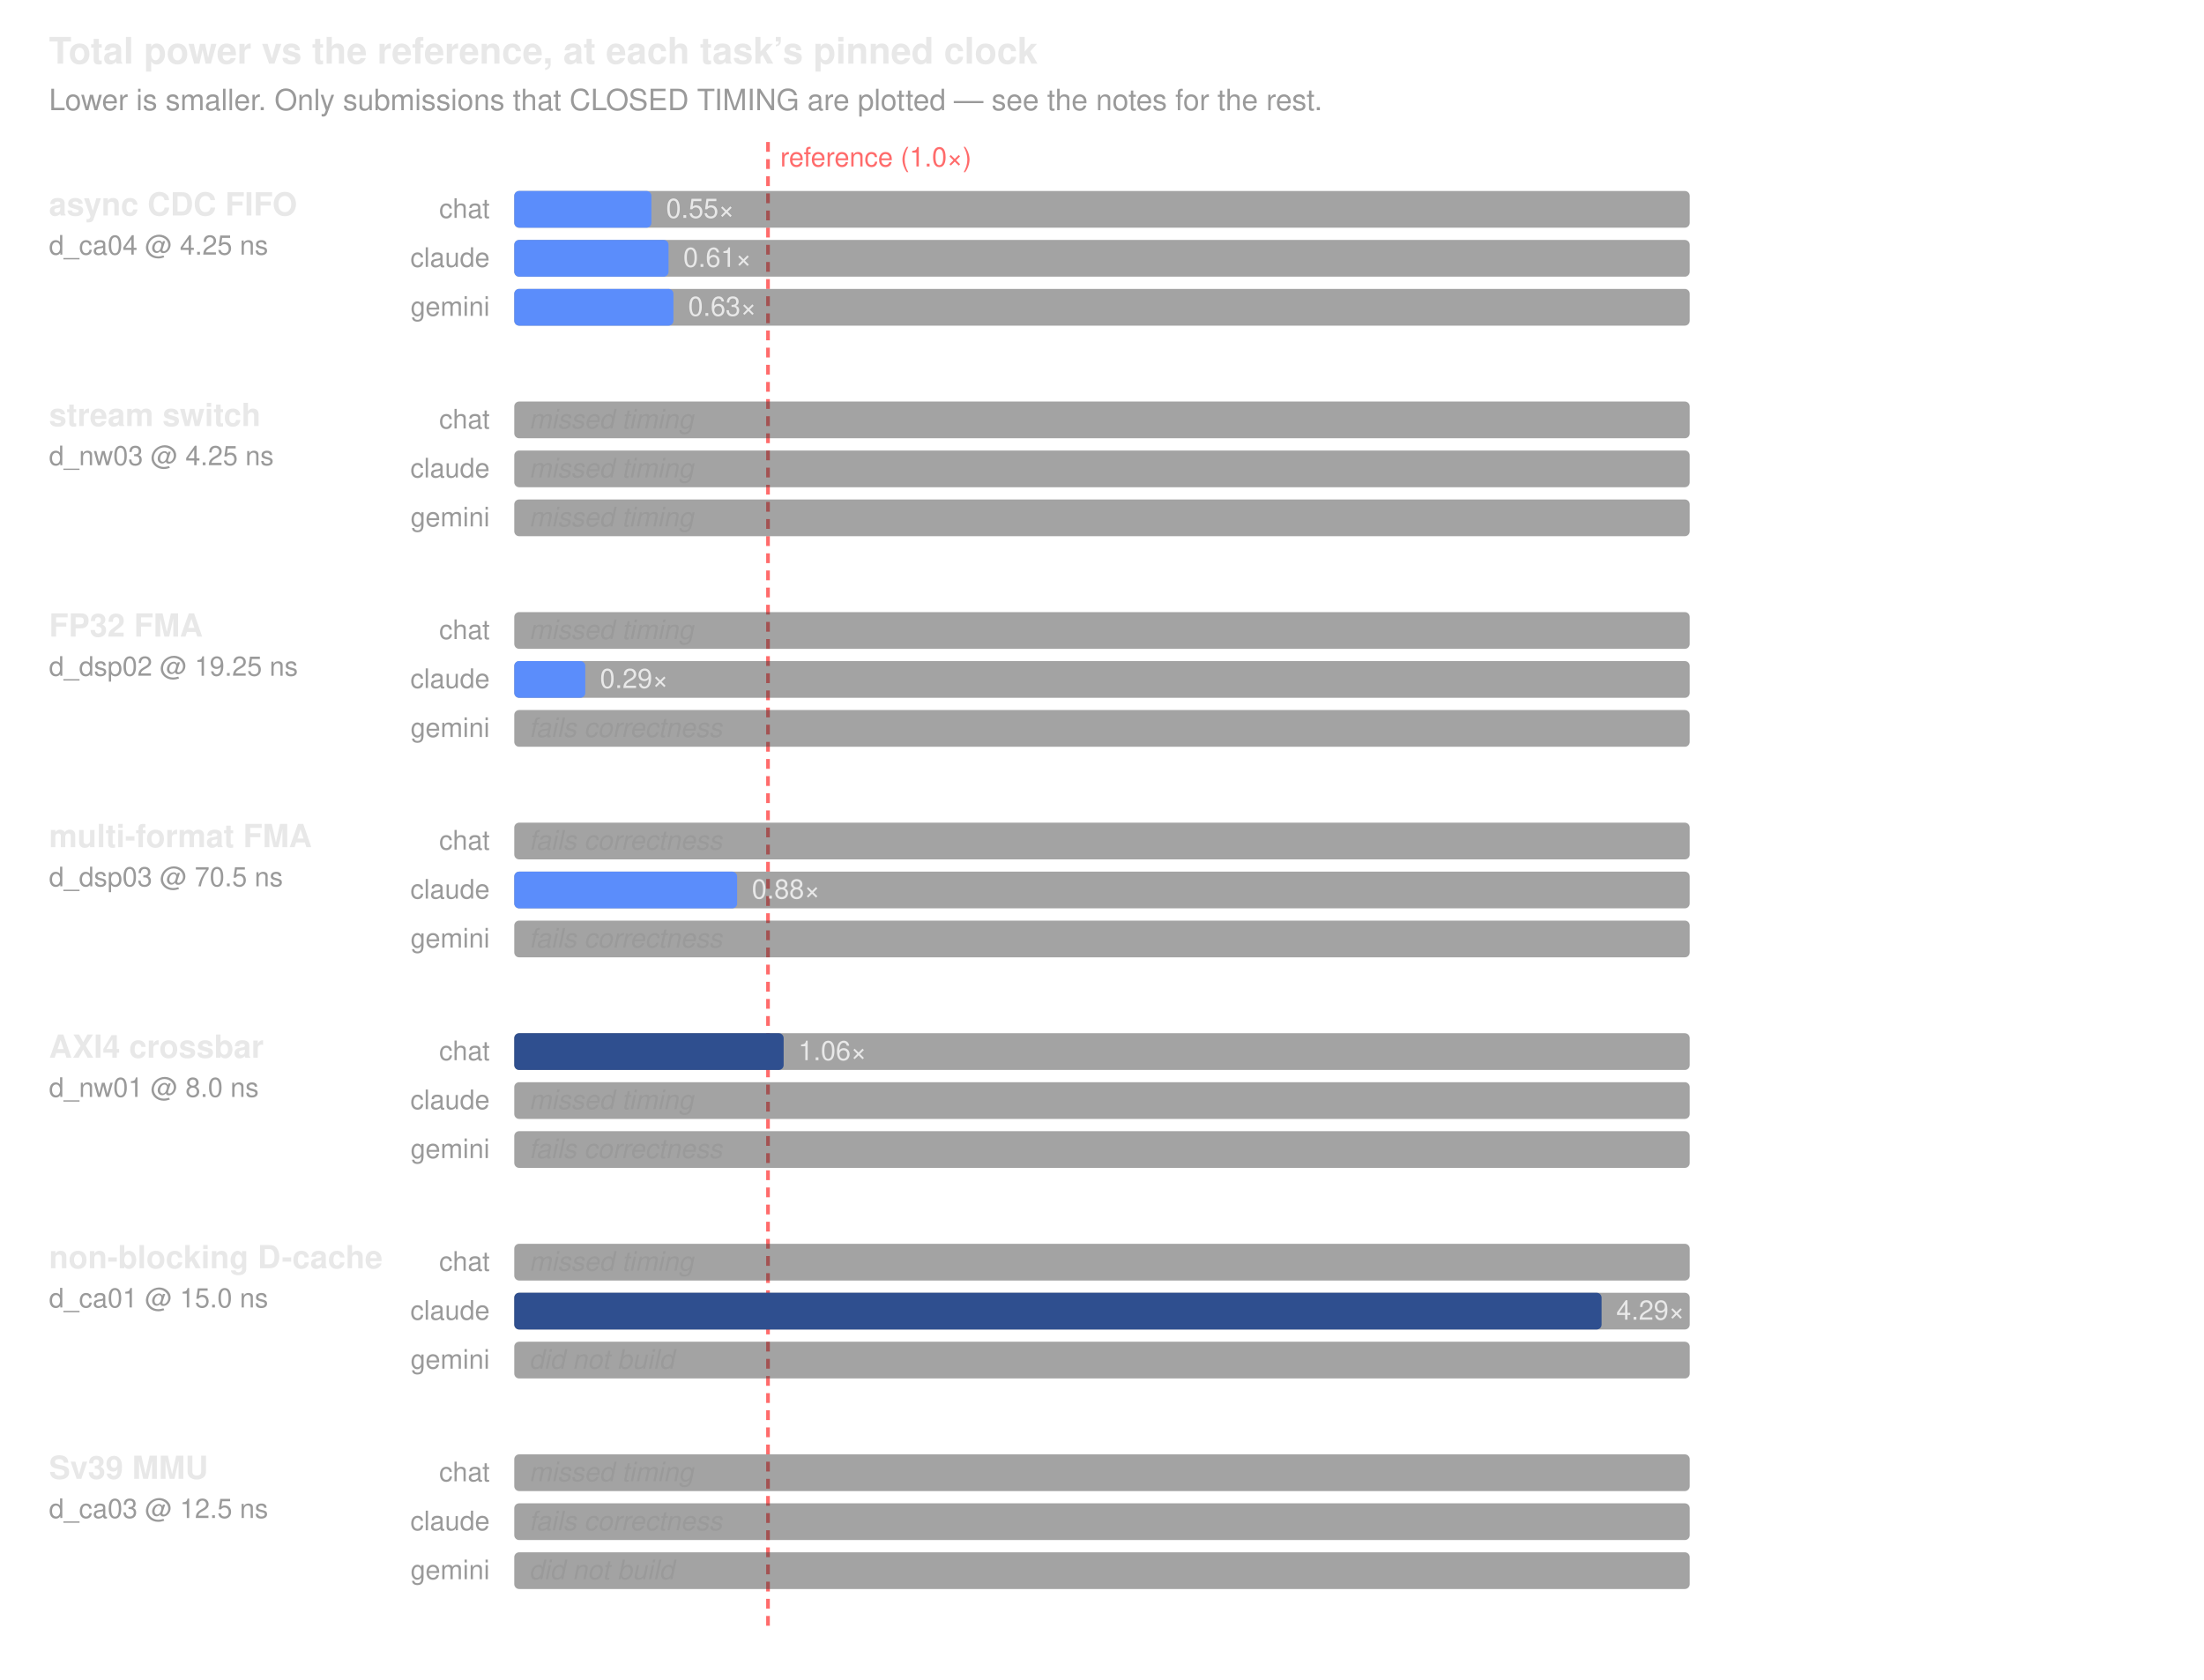
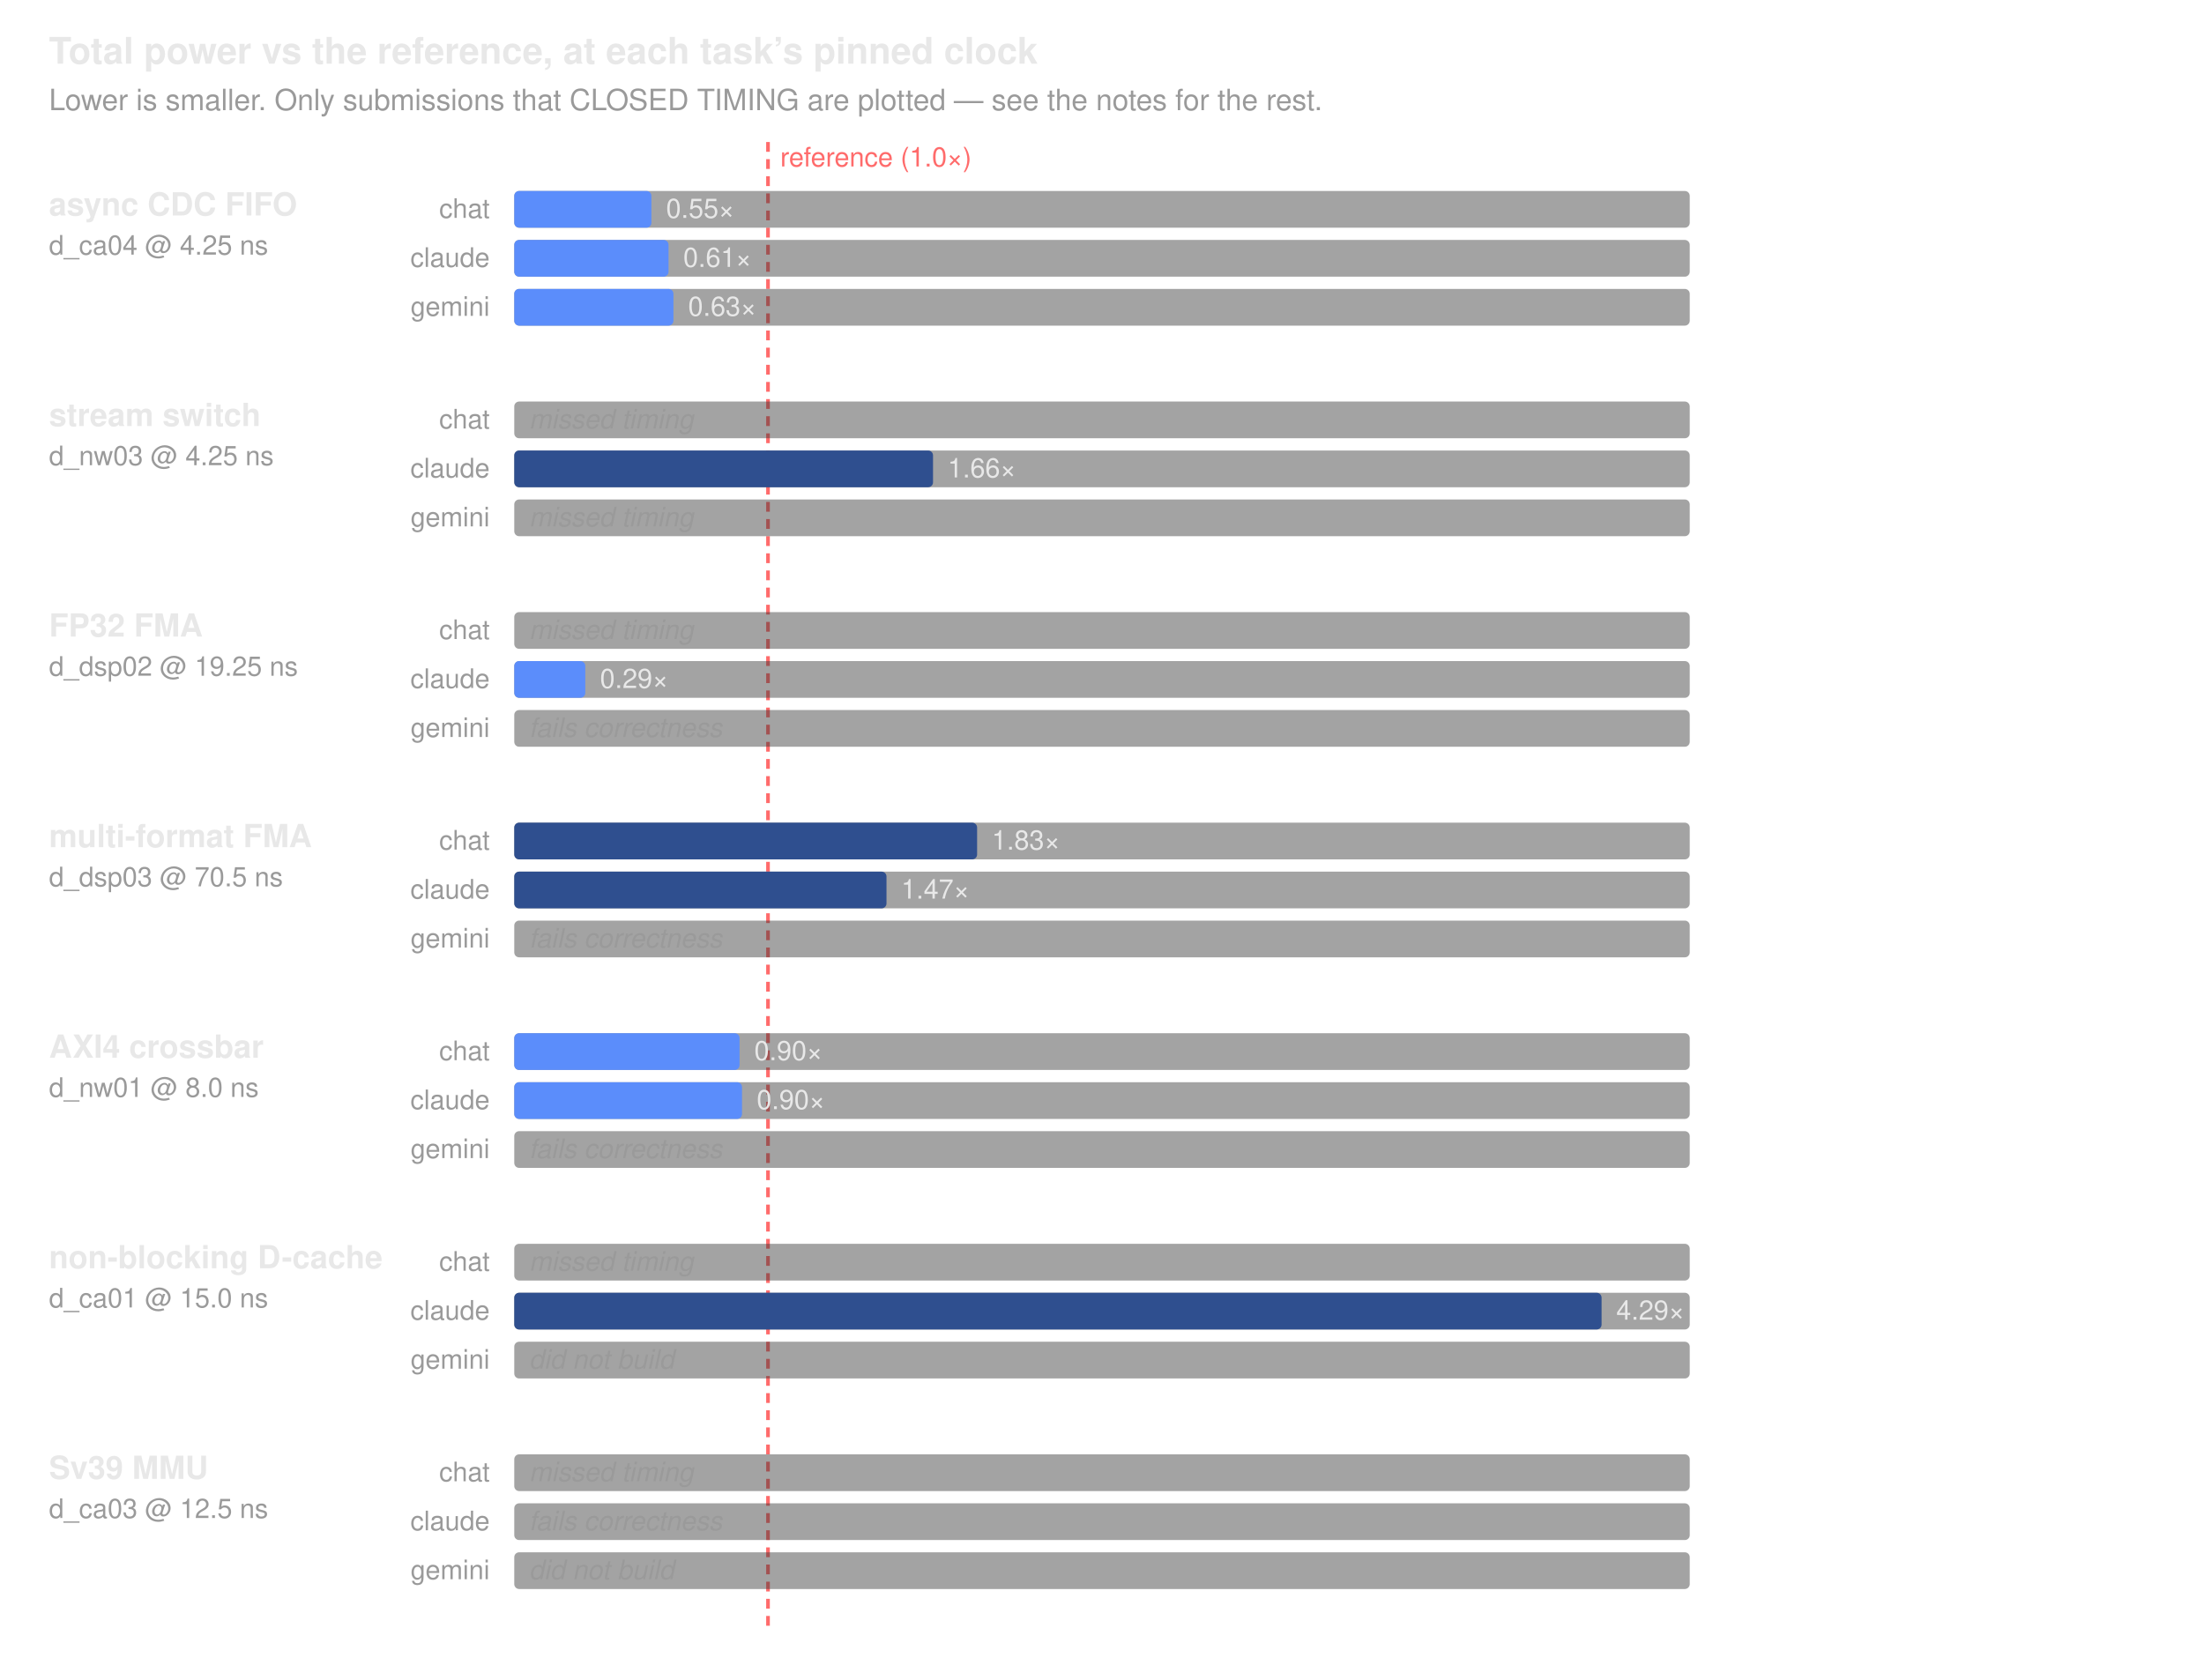
<svg xmlns="http://www.w3.org/2000/svg" viewBox="0 0 900 686" font-family="-apple-system,BlinkMacSystemFont,Segoe UI,Helvetica,Arial,sans-serif">
  <rect width="900" height="686" fill="none" />
  <text x="20" y="26" fill="#e8e8e8" font-size="15" font-weight="600">Total power vs the reference, at each task’s pinned clock</text>
  <text x="20" y="45" fill="#9a9a9a" font-size="12">Lower is smaller. Only submissions that CLOSED TIMING are plotted — see the notes for the rest.</text>
  <line x1="313.613" y1="58" x2="313.613" y2="666" stroke="#ff6b6b" stroke-width="1.5" stroke-dasharray="4 3" />
  <text x="318.613" y="68" fill="#ff6b6b" font-size="11">reference (1.0×)</text>
  <text x="20" y="88" fill="#e8e8e8" font-size="13" font-weight="600">async CDC FIFO</text>
  <text x="20" y="104" fill="#9a9a9a" font-size="11">d_ca04 @ 4.25 ns</text>
  <text x="200" y="89" fill="#9a9a9a" font-size="11" text-anchor="end">chat</text>
  <rect x="210" y="78" width="480" height="15" rx="2" fill="#333" opacity="0.45" />
  <rect x="210" y="78" width="56" height="15" rx="2" fill="#5b8dfb" />
  <text x="272" y="89" fill="#e8e8e8" font-size="11">0.55×</text>
  <text x="200" y="109" fill="#9a9a9a" font-size="11" text-anchor="end">claude</text>
  <rect x="210" y="98" width="480" height="15" rx="2" fill="#333" opacity="0.45" />
  <rect x="210" y="98" width="63" height="15" rx="2" fill="#5b8dfb" />
  <text x="279" y="109" fill="#e8e8e8" font-size="11">0.61×</text>
  <text x="200" y="129" fill="#9a9a9a" font-size="11" text-anchor="end">gemini</text>
  <rect x="210" y="118" width="480" height="15" rx="2" fill="#333" opacity="0.45" />
  <rect x="210" y="118" width="65" height="15" rx="2" fill="#5b8dfb" />
  <text x="281" y="129" fill="#e8e8e8" font-size="11">0.63×</text>
  <text x="20" y="174" fill="#e8e8e8" font-size="13" font-weight="600">stream switch</text>
  <text x="20" y="190" fill="#9a9a9a" font-size="11">d_nw03 @ 4.25 ns</text>
  <text x="200" y="175" fill="#9a9a9a" font-size="11" text-anchor="end">chat</text>
  <rect x="210" y="164" width="480" height="15" rx="2" fill="#333" opacity="0.45" />
  <text x="216" y="175" fill="#9a9a9a" font-size="11" font-style="italic">missed timing</text>
  <text x="200" y="195" fill="#9a9a9a" font-size="11" text-anchor="end">claude</text>
  <rect x="210" y="184" width="480" height="15" rx="2" fill="#333" opacity="0.45" />
-   <text x="216" y="195" fill="#9a9a9a" font-size="11" font-style="italic">missed timing</text>
+   <rect x="210" y="184" width="171" height="15" rx="2" fill="#2f4f8f" />
+   <text x="387" y="195" fill="#e8e8e8" font-size="11">1.66×</text>
  <text x="200" y="215" fill="#9a9a9a" font-size="11" text-anchor="end">gemini</text>
  <rect x="210" y="204" width="480" height="15" rx="2" fill="#333" opacity="0.45" />
  <text x="216" y="215" fill="#9a9a9a" font-size="11" font-style="italic">missed timing</text>
  <text x="20" y="260" fill="#e8e8e8" font-size="13" font-weight="600">FP32 FMA</text>
  <text x="20" y="276" fill="#9a9a9a" font-size="11">d_dsp02 @ 19.25 ns</text>
  <text x="200" y="261" fill="#9a9a9a" font-size="11" text-anchor="end">chat</text>
  <rect x="210" y="250" width="480" height="15" rx="2" fill="#333" opacity="0.45" />
  <text x="216" y="261" fill="#9a9a9a" font-size="11" font-style="italic">missed timing</text>
  <text x="200" y="281" fill="#9a9a9a" font-size="11" text-anchor="end">claude</text>
  <rect x="210" y="270" width="480" height="15" rx="2" fill="#333" opacity="0.45" />
  <rect x="210" y="270" width="29" height="15" rx="2" fill="#5b8dfb" />
  <text x="245" y="281" fill="#e8e8e8" font-size="11">0.29×</text>
  <text x="200" y="301" fill="#9a9a9a" font-size="11" text-anchor="end">gemini</text>
  <rect x="210" y="290" width="480" height="15" rx="2" fill="#333" opacity="0.45" />
  <text x="216" y="301" fill="#9a9a9a" font-size="11" font-style="italic">fails correctness</text>
  <text x="20" y="346" fill="#e8e8e8" font-size="13" font-weight="600">multi-format FMA</text>
  <text x="20" y="362" fill="#9a9a9a" font-size="11">d_dsp03 @ 70.5 ns</text>
  <text x="200" y="347" fill="#9a9a9a" font-size="11" text-anchor="end">chat</text>
  <rect x="210" y="336" width="480" height="15" rx="2" fill="#333" opacity="0.45" />
-   <text x="216" y="347" fill="#9a9a9a" font-size="11" font-style="italic">fails correctness</text>
+   <rect x="210" y="336" width="189" height="15" rx="2" fill="#2f4f8f" />
+   <text x="405" y="347" fill="#e8e8e8" font-size="11">1.83×</text>
  <text x="200" y="367" fill="#9a9a9a" font-size="11" text-anchor="end">claude</text>
  <rect x="210" y="356" width="480" height="15" rx="2" fill="#333" opacity="0.45" />
-   <rect x="210" y="356" width="91" height="15" rx="2" fill="#5b8dfb" />
-   <text x="307" y="367" fill="#e8e8e8" font-size="11">0.88×</text>
+   <rect x="210" y="356" width="152" height="15" rx="2" fill="#2f4f8f" />
+   <text x="368" y="367" fill="#e8e8e8" font-size="11">1.47×</text>
  <text x="200" y="387" fill="#9a9a9a" font-size="11" text-anchor="end">gemini</text>
  <rect x="210" y="376" width="480" height="15" rx="2" fill="#333" opacity="0.45" />
  <text x="216" y="387" fill="#9a9a9a" font-size="11" font-style="italic">fails correctness</text>
  <text x="20" y="432" fill="#e8e8e8" font-size="13" font-weight="600">AXI4 crossbar</text>
  <text x="20" y="448" fill="#9a9a9a" font-size="11">d_nw01 @ 8.0 ns</text>
  <text x="200" y="433" fill="#9a9a9a" font-size="11" text-anchor="end">chat</text>
  <rect x="210" y="422" width="480" height="15" rx="2" fill="#333" opacity="0.45" />
-   <rect x="210" y="422" width="110" height="15" rx="2" fill="#2f4f8f" />
-   <text x="326" y="433" fill="#e8e8e8" font-size="11">1.06×</text>
+   <rect x="210" y="422" width="92" height="15" rx="2" fill="#5b8dfb" />
+   <text x="308" y="433" fill="#e8e8e8" font-size="11">0.90×</text>
  <text x="200" y="453" fill="#9a9a9a" font-size="11" text-anchor="end">claude</text>
  <rect x="210" y="442" width="480" height="15" rx="2" fill="#333" opacity="0.45" />
-   <text x="216" y="453" fill="#9a9a9a" font-size="11" font-style="italic">missed timing</text>
+   <rect x="210" y="442" width="93" height="15" rx="2" fill="#5b8dfb" />
+   <text x="309" y="453" fill="#e8e8e8" font-size="11">0.90×</text>
  <text x="200" y="473" fill="#9a9a9a" font-size="11" text-anchor="end">gemini</text>
  <rect x="210" y="462" width="480" height="15" rx="2" fill="#333" opacity="0.45" />
  <text x="216" y="473" fill="#9a9a9a" font-size="11" font-style="italic">fails correctness</text>
  <text x="20" y="518" fill="#e8e8e8" font-size="13" font-weight="600">non-blocking D-cache</text>
  <text x="20" y="534" fill="#9a9a9a" font-size="11">d_ca01 @ 15.0 ns</text>
  <text x="200" y="519" fill="#9a9a9a" font-size="11" text-anchor="end">chat</text>
  <rect x="210" y="508" width="480" height="15" rx="2" fill="#333" opacity="0.45" />
  <text x="216" y="519" fill="#9a9a9a" font-size="11" font-style="italic">missed timing</text>
  <text x="200" y="539" fill="#9a9a9a" font-size="11" text-anchor="end">claude</text>
  <rect x="210" y="528" width="480" height="15" rx="2" fill="#333" opacity="0.45" />
  <rect x="210" y="528" width="444" height="15" rx="2" fill="#2f4f8f" />
  <text x="660" y="539" fill="#e8e8e8" font-size="11">4.29×</text>
  <text x="200" y="559" fill="#9a9a9a" font-size="11" text-anchor="end">gemini</text>
  <rect x="210" y="548" width="480" height="15" rx="2" fill="#333" opacity="0.45" />
  <text x="216" y="559" fill="#9a9a9a" font-size="11" font-style="italic">did not build</text>
  <text x="20" y="604" fill="#e8e8e8" font-size="13" font-weight="600">Sv39 MMU</text>
  <text x="20" y="620" fill="#9a9a9a" font-size="11">d_ca03 @ 12.5 ns</text>
  <text x="200" y="605" fill="#9a9a9a" font-size="11" text-anchor="end">chat</text>
  <rect x="210" y="594" width="480" height="15" rx="2" fill="#333" opacity="0.45" />
  <text x="216" y="605" fill="#9a9a9a" font-size="11" font-style="italic">missed timing</text>
  <text x="200" y="625" fill="#9a9a9a" font-size="11" text-anchor="end">claude</text>
  <rect x="210" y="614" width="480" height="15" rx="2" fill="#333" opacity="0.45" />
  <text x="216" y="625" fill="#9a9a9a" font-size="11" font-style="italic">fails correctness</text>
  <text x="200" y="645" fill="#9a9a9a" font-size="11" text-anchor="end">gemini</text>
  <rect x="210" y="634" width="480" height="15" rx="2" fill="#333" opacity="0.45" />
  <text x="216" y="645" fill="#9a9a9a" font-size="11" font-style="italic">did not build</text>
</svg>
